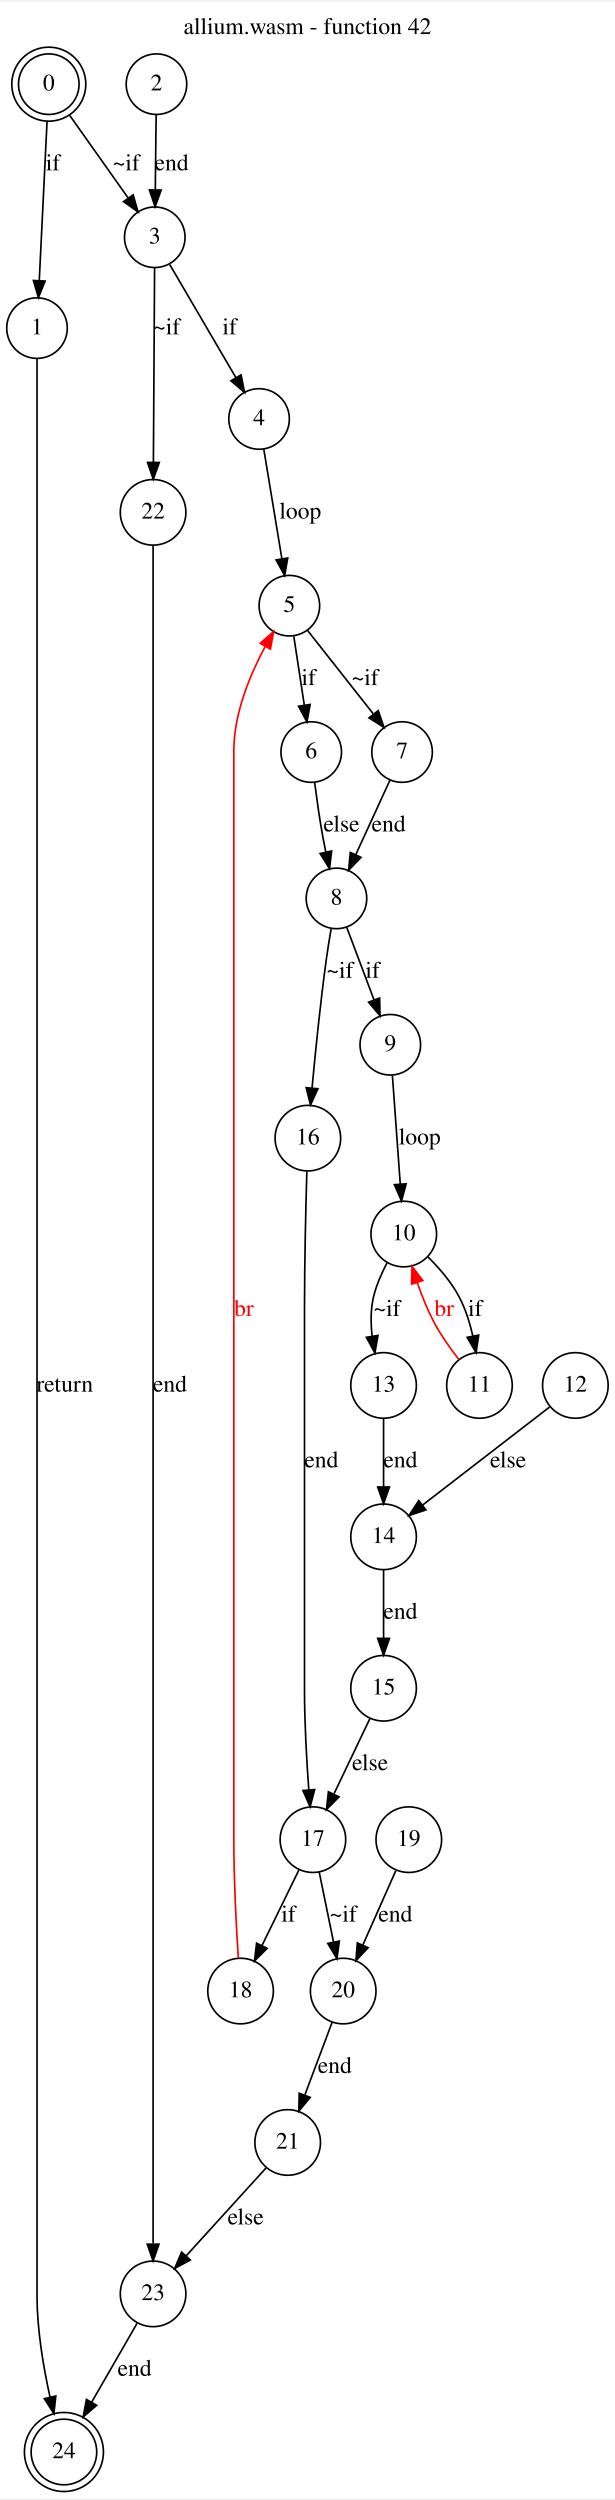
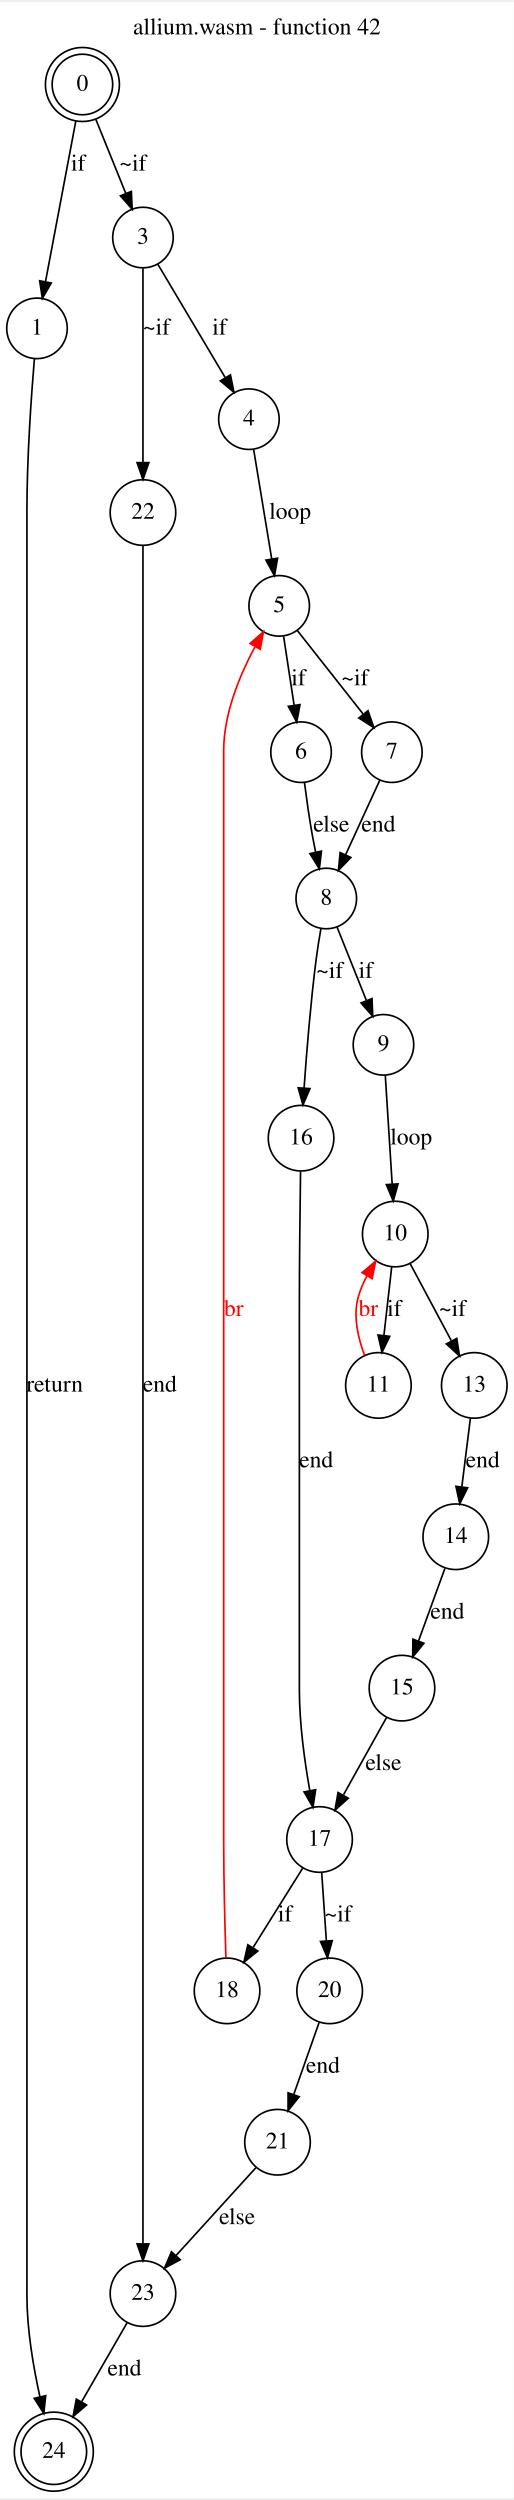
- <svg xmlns="http://www.w3.org/2000/svg" width="365pt" height="1484pt" viewBox="0.00 0.00 365.50 1483.96">
+ <svg xmlns="http://www.w3.org/2000/svg" width="305pt" height="1484pt" viewBox="0.00 0.00 305.50 1483.96">
  <g id="graph0" class="graph" transform="scale(1 1) rotate(0) translate(4 1479.96)">
-     <polygon fill="white" stroke="transparent" points="-4,4 -4,-1479.96 361.5,-1479.96 361.5,4 -4,4" />
-     <text text-anchor="middle" x="178.75" y="-1460.76" font-family="Times,serif" font-size="14.00">allium.wasm - function 42</text>
+     <polygon fill="white" stroke="transparent" points="-4,4 -4,-1479.96 301.5,-1479.96 301.5,4 -4,4" />
+     <text text-anchor="middle" x="148.75" y="-1460.76" font-family="Times,serif" font-size="14.00">allium.wasm - function 42</text>
    <g id="node1" class="node">
-       <ellipse fill="none" stroke="black" cx="25" cy="-1430.96" rx="18" ry="18" />
-       <ellipse fill="none" stroke="black" cx="25" cy="-1430.96" rx="22" ry="22" />
-       <text text-anchor="middle" x="25" y="-1427.26" font-family="Times,serif" font-size="14.00">0</text>
+       <ellipse fill="none" stroke="black" cx="45" cy="-1430.96" rx="18" ry="18" />
+       <ellipse fill="none" stroke="black" cx="45" cy="-1430.96" rx="22" ry="22" />
+       <text text-anchor="middle" x="45" y="-1427.26" font-family="Times,serif" font-size="14.00">0</text>
    </g>
    <g id="node3" class="node">
      <ellipse fill="none" stroke="black" cx="18" cy="-1285.96" rx="18" ry="18" />
      <text text-anchor="middle" x="18" y="-1282.26" font-family="Times,serif" font-size="14.00">1</text>
    </g>
    <g id="edge1" class="edge">
-       <path fill="none" stroke="black" d="M23.97,-1408.86C22.74,-1383.76 20.68,-1341.79 19.34,-1314.24" />
-       <polygon fill="black" stroke="black" points="22.82,-1313.93 18.84,-1304.11 15.83,-1314.27 22.82,-1313.93" />
-       <text text-anchor="middle" x="27.5" y="-1379.76" font-family="Times,serif" font-size="14.00">if</text>
+       <path fill="none" stroke="black" d="M41.07,-1409.17C36.32,-1384 28.31,-1341.57 23.09,-1313.92" />
+       <polygon fill="black" stroke="black" points="26.47,-1312.94 21.17,-1303.76 19.59,-1314.24 26.47,-1312.94" />
+       <text text-anchor="middle" x="42.5" y="-1379.76" font-family="Times,serif" font-size="14.00">if</text>
    </g>
    <g id="node4" class="node">
-       <ellipse fill="none" stroke="black" cx="88" cy="-1339.96" rx="18" ry="18" />
-       <text text-anchor="middle" x="88" y="-1336.26" font-family="Times,serif" font-size="14.00">3</text>
+       <ellipse fill="none" stroke="black" cx="81" cy="-1339.96" rx="18" ry="18" />
+       <text text-anchor="middle" x="81" y="-1336.26" font-family="Times,serif" font-size="14.00">3</text>
    </g>
    <g id="edge2" class="edge">
-       <path fill="none" stroke="black" d="M37.45,-1412.38C47.4,-1398.32 61.42,-1378.52 72.17,-1363.33" />
-       <polygon fill="black" stroke="black" points="75.14,-1365.18 78.06,-1355 69.43,-1361.14 75.14,-1365.18" />
-       <text text-anchor="middle" x="71" y="-1379.76" font-family="Times,serif" font-size="14.00">~if</text>
+       <path fill="none" stroke="black" d="M52.99,-1410.21C58.22,-1397.27 65.11,-1380.24 70.75,-1366.3" />
+       <polygon fill="black" stroke="black" points="74.09,-1367.39 74.59,-1356.81 67.6,-1364.76 74.09,-1367.39" />
+       <text text-anchor="middle" x="75" y="-1379.76" font-family="Times,serif" font-size="14.00">~if</text>
    </g>
    <g id="node2" class="node">
-       <ellipse fill="none" stroke="black" cx="34" cy="-23.5" rx="19.5" ry="19.5" />
-       <ellipse fill="none" stroke="black" cx="34" cy="-23.5" rx="23.5" ry="23.5" />
-       <text text-anchor="middle" x="34" y="-19.8" font-family="Times,serif" font-size="14.00">24</text>
+       <ellipse fill="none" stroke="black" cx="28" cy="-23.5" rx="19.5" ry="19.5" />
+       <ellipse fill="none" stroke="black" cx="28" cy="-23.5" rx="23.5" ry="23.5" />
+       <text text-anchor="middle" x="28" y="-19.8" font-family="Times,serif" font-size="14.00">24</text>
    </g>
    <g id="edge3" class="edge">
-       <path fill="none" stroke="black" d="M18,-1267.83C18,-1246.62 18,-1209.38 18,-1177.46 18,-1177.46 18,-1177.46 18,-116.49 18,-96.17 21.84,-73.68 25.76,-56.03" />
-       <polygon fill="black" stroke="black" points="29.17,-56.78 28.04,-46.25 22.36,-55.19 29.17,-56.78" />
-       <text text-anchor="middle" x="34.5" y="-653.77" font-family="Times,serif" font-size="14.00">return</text>
+       <path fill="none" stroke="black" d="M16.45,-1267.85C14.68,-1246.65 12,-1209.43 12,-1177.46 12,-1177.46 12,-1177.46 12,-116.49 12,-96.17 15.84,-73.68 19.76,-56.03" />
+       <polygon fill="black" stroke="black" points="23.17,-56.78 22.04,-46.25 16.36,-55.19 23.17,-56.78" />
+       <text text-anchor="middle" x="28.5" y="-653.77" font-family="Times,serif" font-size="14.00">return</text>
+     </g>
+     <g id="node5" class="node">
+       <ellipse fill="none" stroke="black" cx="144" cy="-1231.96" rx="18" ry="18" />
+       <text text-anchor="middle" x="144" y="-1228.26" font-family="Times,serif" font-size="14.00">4</text>
+     </g>
+     <g id="edge4" class="edge">
+       <path fill="none" stroke="black" d="M89.76,-1324.22C100.14,-1306.76 117.57,-1277.43 129.87,-1256.74" />
+       <polygon fill="black" stroke="black" points="133.01,-1258.3 135.11,-1247.92 126.99,-1254.73 133.01,-1258.3" />
+       <text text-anchor="middle" x="126.5" y="-1282.26" font-family="Times,serif" font-size="14.00">if</text>
    </g>
    <g id="node6" class="node">
-       <ellipse fill="none" stroke="black" cx="150" cy="-1231.96" rx="18" ry="18" />
-       <text text-anchor="middle" x="150" y="-1228.26" font-family="Times,serif" font-size="14.00">4</text>
+       <ellipse fill="none" stroke="black" cx="81" cy="-1176.46" rx="19.5" ry="19.5" />
+       <text text-anchor="middle" x="81" y="-1172.76" font-family="Times,serif" font-size="14.00">22</text>
    </g>
    <g id="edge5" class="edge">
-       <path fill="none" stroke="black" d="M96.88,-1323.77C107.16,-1306.2 124.21,-1277.05 136.21,-1256.53" />
-       <polygon fill="black" stroke="black" points="139.31,-1258.18 141.33,-1247.78 133.26,-1254.64 139.31,-1258.18" />
-       <text text-anchor="middle" x="132.5" y="-1282.26" font-family="Times,serif" font-size="14.00">if</text>
+       <path fill="none" stroke="black" d="M81,-1321.68C81,-1294.07 81,-1239.73 81,-1206.2" />
+       <polygon fill="black" stroke="black" points="84.5,-1206.11 81,-1196.11 77.5,-1206.11 84.5,-1206.11" />
+       <text text-anchor="middle" x="89" y="-1282.26" font-family="Times,serif" font-size="14.00">~if</text>
    </g>
    <g id="node7" class="node">
-       <ellipse fill="none" stroke="black" cx="87" cy="-1176.46" rx="19.5" ry="19.5" />
-       <text text-anchor="middle" x="87" y="-1172.76" font-family="Times,serif" font-size="14.00">22</text>
+       <ellipse fill="none" stroke="black" cx="162" cy="-1120.97" rx="18" ry="18" />
+       <text text-anchor="middle" x="162" y="-1117.27" font-family="Times,serif" font-size="14.00">5</text>
    </g>
    <g id="edge6" class="edge">
-       <path fill="none" stroke="black" d="M87.89,-1321.68C87.72,-1294.07 87.39,-1239.73 87.18,-1206.2" />
-       <polygon fill="black" stroke="black" points="90.68,-1206.09 87.12,-1196.11 83.68,-1206.13 90.68,-1206.09" />
-       <text text-anchor="middle" x="95" y="-1282.26" font-family="Times,serif" font-size="14.00">~if</text>
-     </g>
-     <g id="node5" class="node">
-       <ellipse fill="none" stroke="black" cx="89" cy="-1430.96" rx="18" ry="18" />
-       <text text-anchor="middle" x="89" y="-1427.26" font-family="Times,serif" font-size="14.00">2</text>
-     </g>
-     <g id="edge4" class="edge">
-       <path fill="none" stroke="black" d="M88.81,-1412.8C88.67,-1400.24 88.47,-1382.94 88.31,-1368.46" />
-       <polygon fill="black" stroke="black" points="91.8,-1368.03 88.19,-1358.07 84.8,-1368.11 91.8,-1368.03" />
-       <text text-anchor="middle" x="98" y="-1379.76" font-family="Times,serif" font-size="14.00">end</text>
+       <path fill="none" stroke="black" d="M146.81,-1213.93C149.69,-1196.49 154.21,-1169.14 157.57,-1148.79" />
+       <polygon fill="black" stroke="black" points="161.03,-1149.31 159.21,-1138.88 154.12,-1148.17 161.03,-1149.31" />
+       <text text-anchor="middle" x="168.5" y="-1172.76" font-family="Times,serif" font-size="14.00">loop</text>
+     </g>
+     <g id="node22" class="node">
+       <ellipse fill="none" stroke="black" cx="81" cy="-117.49" rx="19.5" ry="19.5" />
+       <text text-anchor="middle" x="81" y="-113.79" font-family="Times,serif" font-size="14.00">23</text>
+     </g>
+     <g id="edge26" class="edge">
+       <path fill="none" stroke="black" d="M81,-1156.87C81,-1137.34 81,-1105.75 81,-1078.47 81,-1078.47 81,-1078.47 81,-206.49 81,-186.82 81,-164.67 81,-147.51" />
+       <polygon fill="black" stroke="black" points="84.5,-147.04 81,-137.04 77.5,-147.04 84.5,-147.04" />
+       <text text-anchor="middle" x="91" y="-653.77" font-family="Times,serif" font-size="14.00">end</text>
    </g>
    <g id="node8" class="node">
-       <ellipse fill="none" stroke="black" cx="168" cy="-1120.97" rx="18" ry="18" />
-       <text text-anchor="middle" x="168" y="-1117.27" font-family="Times,serif" font-size="14.00">5</text>
+       <ellipse fill="none" stroke="black" cx="175" cy="-1033.97" rx="18" ry="18" />
+       <text text-anchor="middle" x="175" y="-1030.27" font-family="Times,serif" font-size="14.00">6</text>
    </g>
    <g id="edge7" class="edge">
-       <path fill="none" stroke="black" d="M152.81,-1213.93C155.69,-1196.49 160.21,-1169.14 163.57,-1148.79" />
-       <polygon fill="black" stroke="black" points="167.03,-1149.31 165.21,-1138.88 160.12,-1148.17 167.03,-1149.31" />
-       <text text-anchor="middle" x="174.5" y="-1172.76" font-family="Times,serif" font-size="14.00">loop</text>
-     </g>
-     <g id="node25" class="node">
-       <ellipse fill="none" stroke="black" cx="87" cy="-117.49" rx="19.5" ry="19.5" />
-       <text text-anchor="middle" x="87" y="-113.79" font-family="Times,serif" font-size="14.00">23</text>
-     </g>
-     <g id="edge29" class="edge">
-       <path fill="none" stroke="black" d="M87,-1156.87C87,-1137.34 87,-1105.75 87,-1078.47 87,-1078.47 87,-1078.47 87,-206.49 87,-186.82 87,-164.67 87,-147.51" />
-       <polygon fill="black" stroke="black" points="90.5,-147.04 87,-137.04 83.5,-147.04 90.5,-147.04" />
-       <text text-anchor="middle" x="97" y="-653.77" font-family="Times,serif" font-size="14.00">end</text>
+       <path fill="none" stroke="black" d="M164.63,-1102.76C166.42,-1091.05 168.83,-1075.31 170.87,-1061.94" />
+       <polygon fill="black" stroke="black" points="174.37,-1062.26 172.42,-1051.85 167.45,-1061.21 174.37,-1062.26" />
+       <text text-anchor="middle" x="173.5" y="-1073.77" font-family="Times,serif" font-size="14.00">if</text>
    </g>
    <g id="node9" class="node">
-       <ellipse fill="none" stroke="black" cx="181" cy="-1033.97" rx="18" ry="18" />
-       <text text-anchor="middle" x="181" y="-1030.27" font-family="Times,serif" font-size="14.00">6</text>
+       <ellipse fill="none" stroke="black" cx="229" cy="-1033.97" rx="18" ry="18" />
+       <text text-anchor="middle" x="229" y="-1030.27" font-family="Times,serif" font-size="14.00">7</text>
    </g>
    <g id="edge8" class="edge">
-       <path fill="none" stroke="black" d="M170.63,-1102.76C172.42,-1091.05 174.83,-1075.31 176.87,-1061.94" />
-       <polygon fill="black" stroke="black" points="180.37,-1062.26 178.42,-1051.85 173.45,-1061.21 180.37,-1062.26" />
-       <text text-anchor="middle" x="179.5" y="-1073.77" font-family="Times,serif" font-size="14.00">if</text>
+       <path fill="none" stroke="black" d="M172.76,-1106.31C183.31,-1092.93 199.56,-1072.32 211.88,-1056.68" />
+       <polygon fill="black" stroke="black" points="214.82,-1058.61 218.26,-1048.59 209.32,-1054.28 214.82,-1058.61" />
+       <text text-anchor="middle" x="207" y="-1073.77" font-family="Times,serif" font-size="14.00">~if</text>
    </g>
    <g id="node10" class="node">
-       <ellipse fill="none" stroke="black" cx="235" cy="-1033.97" rx="18" ry="18" />
-       <text text-anchor="middle" x="235" y="-1030.27" font-family="Times,serif" font-size="14.00">7</text>
+       <ellipse fill="none" stroke="black" cx="190" cy="-946.97" rx="18" ry="18" />
+       <text text-anchor="middle" x="190" y="-943.27" font-family="Times,serif" font-size="14.00">8</text>
    </g>
    <g id="edge9" class="edge">
-       <path fill="none" stroke="black" d="M178.76,-1106.31C189.31,-1092.93 205.56,-1072.32 217.88,-1056.68" />
-       <polygon fill="black" stroke="black" points="220.82,-1058.61 224.26,-1048.59 215.32,-1054.28 220.82,-1058.61" />
-       <text text-anchor="middle" x="213" y="-1073.77" font-family="Times,serif" font-size="14.00">~if</text>
+       <path fill="none" stroke="black" d="M177.04,-1015.78C178.28,-1006.11 180,-993.83 182,-982.97 182.5,-980.24 183.07,-977.41 183.66,-974.59" />
+       <polygon fill="black" stroke="black" points="187.12,-975.16 185.88,-964.64 180.29,-973.64 187.12,-975.16" />
+       <text text-anchor="middle" x="193" y="-986.77" font-family="Times,serif" font-size="14.00">else</text>
+     </g>
+     <g id="edge10" class="edge">
+       <path fill="none" stroke="black" d="M221.85,-1017.38C216.17,-1004.99 208.11,-987.43 201.52,-973.07" />
+       <polygon fill="black" stroke="black" points="204.59,-971.37 197.24,-963.74 198.23,-974.29 204.59,-971.37" />
+       <text text-anchor="middle" x="221" y="-986.77" font-family="Times,serif" font-size="14.00">end</text>
    </g>
    <g id="node11" class="node">
-       <ellipse fill="none" stroke="black" cx="196" cy="-946.97" rx="18" ry="18" />
-       <text text-anchor="middle" x="196" y="-943.27" font-family="Times,serif" font-size="14.00">8</text>
-     </g>
-     <g id="edge10" class="edge">
-       <path fill="none" stroke="black" d="M183.04,-1015.78C184.28,-1006.11 186,-993.83 188,-982.97 188.5,-980.24 189.07,-977.41 189.66,-974.59" />
-       <polygon fill="black" stroke="black" points="193.12,-975.16 191.88,-964.64 186.29,-973.64 193.12,-975.16" />
-       <text text-anchor="middle" x="199" y="-986.77" font-family="Times,serif" font-size="14.00">else</text>
+       <ellipse fill="none" stroke="black" cx="224" cy="-859.97" rx="18" ry="18" />
+       <text text-anchor="middle" x="224" y="-856.27" font-family="Times,serif" font-size="14.00">9</text>
    </g>
    <g id="edge11" class="edge">
-       <path fill="none" stroke="black" d="M227.85,-1017.38C222.17,-1004.99 214.11,-987.43 207.52,-973.07" />
-       <polygon fill="black" stroke="black" points="210.59,-971.37 203.24,-963.74 204.23,-974.29 210.59,-971.37" />
-       <text text-anchor="middle" x="227" y="-986.77" font-family="Times,serif" font-size="14.00">end</text>
+       <path fill="none" stroke="black" d="M196.4,-929.98C201.29,-917.75 208.13,-900.64 213.78,-886.52" />
+       <polygon fill="black" stroke="black" points="217.17,-887.47 217.63,-876.88 210.67,-884.87 217.17,-887.47" />
+       <text text-anchor="middle" x="213.5" y="-899.77" font-family="Times,serif" font-size="14.00">if</text>
    </g>
    <g id="node12" class="node">
-       <ellipse fill="none" stroke="black" cx="228" cy="-859.97" rx="18" ry="18" />
-       <text text-anchor="middle" x="228" y="-856.27" font-family="Times,serif" font-size="14.00">9</text>
+       <ellipse fill="none" stroke="black" cx="175" cy="-804.47" rx="19.5" ry="19.5" />
+       <text text-anchor="middle" x="175" y="-800.77" font-family="Times,serif" font-size="14.00">16</text>
    </g>
    <g id="edge12" class="edge">
-       <path fill="none" stroke="black" d="M202.02,-929.98C206.59,-917.83 212.98,-900.86 218.28,-886.79" />
-       <polygon fill="black" stroke="black" points="221.65,-887.76 221.9,-877.17 215.1,-885.3 221.65,-887.76" />
-       <text text-anchor="middle" x="217.5" y="-899.77" font-family="Times,serif" font-size="14.00">if</text>
+       <path fill="none" stroke="black" d="M186.78,-928.92C185.78,-923.23 184.75,-916.84 184,-910.97 180.68,-885.07 178.28,-855.44 176.79,-834.19" />
+       <polygon fill="black" stroke="black" points="180.28,-833.94 176.12,-824.19 173.3,-834.41 180.28,-833.94" />
+       <text text-anchor="middle" x="192" y="-899.77" font-family="Times,serif" font-size="14.00">~if</text>
    </g>
    <g id="node13" class="node">
-       <ellipse fill="none" stroke="black" cx="179" cy="-804.47" rx="19.5" ry="19.5" />
-       <text text-anchor="middle" x="179" y="-800.77" font-family="Times,serif" font-size="14.00">16</text>
+       <ellipse fill="none" stroke="black" cx="231" cy="-747.47" rx="19.5" ry="19.5" />
+       <text text-anchor="middle" x="231" y="-743.77" font-family="Times,serif" font-size="14.00">10</text>
    </g>
    <g id="edge13" class="edge">
-       <path fill="none" stroke="black" d="M192.84,-928.91C191.85,-923.22 190.81,-916.83 190,-910.97 186.43,-885.06 183.44,-855.43 181.48,-834.18" />
-       <polygon fill="black" stroke="black" points="184.96,-833.83 180.58,-824.19 177.99,-834.46 184.96,-833.83" />
-       <text text-anchor="middle" x="198" y="-899.77" font-family="Times,serif" font-size="14.00">~if</text>
+       <path fill="none" stroke="black" d="M225.09,-841.7C226.19,-824.44 227.89,-797.58 229.18,-777.12" />
+       <polygon fill="black" stroke="black" points="232.68,-777.29 229.82,-767.09 225.7,-776.85 232.68,-777.29" />
+       <text text-anchor="middle" x="240.5" y="-800.77" font-family="Times,serif" font-size="14.00">loop</text>
+     </g>
+     <g id="node18" class="node">
+       <ellipse fill="none" stroke="black" cx="186" cy="-387.48" rx="19.5" ry="19.5" />
+       <text text-anchor="middle" x="186" y="-383.78" font-family="Times,serif" font-size="14.00">17</text>
+     </g>
+     <g id="edge20" class="edge">
+       <path fill="none" stroke="black" d="M174.7,-784.67C174.41,-764.57 174,-731.77 174,-703.47 174,-703.47 174,-703.47 174,-476.48 174,-456.31 177.13,-433.77 180.2,-416.55" />
+       <polygon fill="black" stroke="black" points="183.67,-417.06 182.07,-406.59 176.79,-415.77 183.67,-417.06" />
+       <text text-anchor="middle" x="184" y="-608.78" font-family="Times,serif" font-size="14.00">end</text>
    </g>
    <g id="node14" class="node">
-       <ellipse fill="none" stroke="black" cx="236" cy="-747.47" rx="19.5" ry="19.5" />
-       <text text-anchor="middle" x="236" y="-743.77" font-family="Times,serif" font-size="14.00">10</text>
+       <ellipse fill="none" stroke="black" cx="221" cy="-657.47" rx="19.5" ry="19.5" />
+       <text text-anchor="middle" x="221" y="-653.77" font-family="Times,serif" font-size="14.00">11</text>
    </g>
    <g id="edge14" class="edge">
-       <path fill="none" stroke="black" d="M229.25,-841.7C230.5,-824.44 232.44,-797.58 233.93,-777.12" />
-       <polygon fill="black" stroke="black" points="237.42,-777.32 234.65,-767.09 230.44,-776.81 237.42,-777.32" />
-       <text text-anchor="middle" x="245.5" y="-800.77" font-family="Times,serif" font-size="14.00">loop</text>
+       <path fill="none" stroke="black" d="M228.88,-727.81C227.54,-716.03 225.78,-700.56 224.27,-687.23" />
+       <polygon fill="black" stroke="black" points="227.72,-686.65 223.12,-677.11 220.77,-687.44 227.72,-686.65" />
+       <text text-anchor="middle" x="230.5" y="-698.77" font-family="Times,serif" font-size="14.00">if</text>
+     </g>
+     <g id="node15" class="node">
+       <ellipse fill="none" stroke="black" cx="278" cy="-657.47" rx="19.5" ry="19.5" />
+       <text text-anchor="middle" x="278" y="-653.77" font-family="Times,serif" font-size="14.00">13</text>
+     </g>
+     <g id="edge15" class="edge">
+       <path fill="none" stroke="black" d="M239.84,-729.92C246.73,-717.01 256.43,-698.86 264.32,-684.09" />
+       <polygon fill="black" stroke="black" points="267.58,-685.42 269.2,-674.95 261.4,-682.12 267.58,-685.42" />
+       <text text-anchor="middle" x="265" y="-698.77" font-family="Times,serif" font-size="14.00">~if</text>
+     </g>
+     <g id="edge16" class="edge">
+       <path fill="none" stroke="red" d="M212.82,-675.26C208.95,-685.37 205.8,-698.47 209,-709.97 210.18,-714.22 212.01,-718.47 214.11,-722.49" />
+       <polygon fill="red" stroke="red" points="211.25,-724.53 219.36,-731.35 217.27,-720.96 211.25,-724.53" />
+       <text text-anchor="middle" x="215" y="-698.77" font-family="Times,serif" font-size="14.00" fill="red">br</text>
+     </g>
+     <g id="node16" class="node">
+       <ellipse fill="none" stroke="black" cx="267" cy="-567.48" rx="19.5" ry="19.5" />
+       <text text-anchor="middle" x="267" y="-563.78" font-family="Times,serif" font-size="14.00">14</text>
+     </g>
+     <g id="edge17" class="edge">
+       <path fill="none" stroke="black" d="M275.67,-637.81C274.19,-626.03 272.26,-610.57 270.6,-597.24" />
+       <polygon fill="black" stroke="black" points="274.04,-596.6 269.33,-587.11 267.1,-597.47 274.04,-596.6" />
+       <text text-anchor="middle" x="283" y="-608.78" font-family="Times,serif" font-size="14.00">end</text>
+     </g>
+     <g id="node17" class="node">
+       <ellipse fill="none" stroke="black" cx="235" cy="-477.48" rx="19.5" ry="19.5" />
+       <text text-anchor="middle" x="235" y="-473.78" font-family="Times,serif" font-size="14.00">15</text>
+     </g>
+     <g id="edge18" class="edge">
+       <path fill="none" stroke="black" d="M260.52,-548.67C256.03,-536.3 249.95,-519.6 244.86,-505.59" />
+       <polygon fill="black" stroke="black" points="248.06,-504.16 241.36,-495.96 241.49,-506.56 248.06,-504.16" />
+       <text text-anchor="middle" x="262" y="-518.78" font-family="Times,serif" font-size="14.00">end</text>
+     </g>
+     <g id="edge19" class="edge">
+       <path fill="none" stroke="black" d="M225.78,-459.93C218.6,-447.02 208.49,-428.87 200.26,-414.1" />
+       <polygon fill="black" stroke="black" points="203.1,-412 195.18,-404.96 196.98,-415.4 203.1,-412" />
+       <text text-anchor="middle" x="224" y="-428.78" font-family="Times,serif" font-size="14.00">else</text>
+     </g>
+     <g id="node19" class="node">
+       <ellipse fill="none" stroke="black" cx="131" cy="-297.49" rx="19.5" ry="19.5" />
+       <text text-anchor="middle" x="131" y="-293.79" font-family="Times,serif" font-size="14.00">18</text>
+     </g>
+     <g id="edge21" class="edge">
+       <path fill="none" stroke="black" d="M175.91,-370.34C167.69,-357.2 155.95,-338.41 146.53,-323.34" />
+       <polygon fill="black" stroke="black" points="149.29,-321.15 141.02,-314.53 143.36,-324.86 149.29,-321.15" />
+       <text text-anchor="middle" x="165.5" y="-338.79" font-family="Times,serif" font-size="14.00">if</text>
    </g>
    <g id="node20" class="node">
-       <ellipse fill="none" stroke="black" cx="182" cy="-387.48" rx="19.5" ry="19.5" />
-       <text text-anchor="middle" x="182" y="-383.78" font-family="Times,serif" font-size="14.00">17</text>
+       <ellipse fill="none" stroke="black" cx="192" cy="-297.49" rx="19.5" ry="19.5" />
+       <text text-anchor="middle" x="192" y="-293.79" font-family="Times,serif" font-size="14.00">20</text>
    </g>
    <g id="edge22" class="edge">
-       <path fill="none" stroke="black" d="M178.4,-784.67C177.81,-764.58 177,-731.78 177,-703.47 177,-703.47 177,-703.47 177,-476.48 177,-456.59 178.29,-434.2 179.56,-416.99" />
-       <polygon fill="black" stroke="black" points="183.05,-417.25 180.34,-407.01 176.07,-416.71 183.05,-417.25" />
-       <text text-anchor="middle" x="187" y="-608.78" font-family="Times,serif" font-size="14.00">end</text>
-     </g>
-     <g id="node15" class="node">
-       <ellipse fill="none" stroke="black" cx="281" cy="-657.47" rx="19.5" ry="19.5" />
-       <text text-anchor="middle" x="281" y="-653.77" font-family="Times,serif" font-size="14.00">11</text>
-     </g>
-     <g id="edge15" class="edge">
-       <path fill="none" stroke="black" d="M250.36,-733.87C256.95,-727.36 264.33,-718.9 269,-709.97 272.73,-702.85 275.31,-694.57 277.09,-686.76" />
-       <polygon fill="black" stroke="black" points="280.54,-687.38 279.01,-676.9 273.67,-686.05 280.54,-687.38" />
-       <text text-anchor="middle" x="278.5" y="-698.77" font-family="Times,serif" font-size="14.00">if</text>
-     </g>
-     <g id="node16" class="node">
-       <ellipse fill="none" stroke="black" cx="224" cy="-657.47" rx="19.5" ry="19.5" />
-       <text text-anchor="middle" x="224" y="-653.77" font-family="Times,serif" font-size="14.00">13</text>
-     </g>
-     <g id="edge16" class="edge">
-       <path fill="none" stroke="black" d="M226.07,-730.36C222.83,-724.21 219.64,-716.99 218,-709.97 216.26,-702.5 216.34,-694.29 217.23,-686.67" />
-       <polygon fill="black" stroke="black" points="220.69,-687.19 218.84,-676.76 213.78,-686.07 220.69,-687.19" />
-       <text text-anchor="middle" x="226" y="-698.77" font-family="Times,serif" font-size="14.00">~if</text>
-     </g>
-     <g id="edge17" class="edge">
-       <path fill="none" stroke="red" d="M268.63,-673.07C263.61,-679.49 258.05,-687.31 254,-694.97 250.08,-702.39 246.71,-710.84 243.99,-718.72" />
-       <polygon fill="red" stroke="red" points="240.65,-717.69 240.89,-728.28 247.31,-719.84 240.65,-717.69" />
-       <text text-anchor="middle" x="260" y="-698.77" font-family="Times,serif" font-size="14.00" fill="red">br</text>
-     </g>
-     <g id="node18" class="node">
-       <ellipse fill="none" stroke="black" cx="224" cy="-567.48" rx="19.5" ry="19.5" />
-       <text text-anchor="middle" x="224" y="-563.78" font-family="Times,serif" font-size="14.00">14</text>
-     </g>
-     <g id="edge19" class="edge">
-       <path fill="none" stroke="black" d="M224,-637.81C224,-626.03 224,-610.57 224,-597.24" />
-       <polygon fill="black" stroke="black" points="227.5,-597.11 224,-587.11 220.5,-597.11 227.5,-597.11" />
-       <text text-anchor="middle" x="234" y="-608.78" font-family="Times,serif" font-size="14.00">end</text>
-     </g>
-     <g id="node17" class="node">
-       <ellipse fill="none" stroke="black" cx="338" cy="-657.47" rx="19.5" ry="19.5" />
-       <text text-anchor="middle" x="338" y="-653.77" font-family="Times,serif" font-size="14.00">12</text>
-     </g>
-     <g id="edge18" class="edge">
-       <path fill="none" stroke="black" d="M322.63,-644.61C303.22,-629.63 269.68,-603.74 247.17,-586.36" />
-       <polygon fill="black" stroke="black" points="249.19,-583.5 239.13,-580.16 244.91,-589.04 249.19,-583.5" />
-       <text text-anchor="middle" x="298" y="-608.78" font-family="Times,serif" font-size="14.00">else</text>
-     </g>
-     <g id="node19" class="node">
-       <ellipse fill="none" stroke="black" cx="224" cy="-477.48" rx="19.5" ry="19.5" />
-       <text text-anchor="middle" x="224" y="-473.78" font-family="Times,serif" font-size="14.00">15</text>
-     </g>
-     <g id="edge20" class="edge">
-       <path fill="none" stroke="black" d="M224,-547.82C224,-536.03 224,-520.57 224,-507.24" />
-       <polygon fill="black" stroke="black" points="227.5,-507.12 224,-497.12 220.5,-507.12 227.5,-507.12" />
-       <text text-anchor="middle" x="234" y="-518.78" font-family="Times,serif" font-size="14.00">end</text>
-     </g>
-     <g id="edge21" class="edge">
-       <path fill="none" stroke="black" d="M215.9,-459.51C209.86,-446.85 201.49,-429.32 194.58,-414.84" />
-       <polygon fill="black" stroke="black" points="197.54,-412.92 190.07,-405.4 191.22,-415.93 197.54,-412.92" />
-       <text text-anchor="middle" x="216" y="-428.78" font-family="Times,serif" font-size="14.00">else</text>
+       <path fill="none" stroke="black" d="M187.27,-367.82C188.08,-356.04 189.13,-340.58 190.04,-327.25" />
+       <polygon fill="black" stroke="black" points="193.54,-327.34 190.73,-317.12 186.56,-326.86 193.54,-327.34" />
+       <text text-anchor="middle" x="197" y="-338.79" font-family="Times,serif" font-size="14.00">~if</text>
+     </g>
+     <g id="edge23" class="edge">
+       <path fill="none" stroke="red" d="M130.33,-317.03C129.75,-334.83 129,-362.49 129,-386.48 129,-1034.97 129,-1034.97 129,-1034.97 129,-1056.93 138.7,-1080.06 147.58,-1096.63" />
+       <polygon fill="red" stroke="red" points="144.66,-1098.6 152.63,-1105.58 150.76,-1095.15 144.66,-1098.6" />
+       <text text-anchor="middle" x="135" y="-698.77" font-family="Times,serif" font-size="14.00" fill="red">br</text>
    </g>
    <g id="node21" class="node">
-       <ellipse fill="none" stroke="black" cx="139" cy="-297.49" rx="19.5" ry="19.5" />
-       <text text-anchor="middle" x="139" y="-293.79" font-family="Times,serif" font-size="14.00">18</text>
-     </g>
-     <g id="edge23" class="edge">
-       <path fill="none" stroke="black" d="M173.71,-369.52C167.46,-356.74 158.79,-338.98 151.67,-324.42" />
-       <polygon fill="black" stroke="black" points="154.8,-322.85 147.27,-315.4 148.51,-325.92 154.8,-322.85" />
-       <text text-anchor="middle" x="167.5" y="-338.79" font-family="Times,serif" font-size="14.00">if</text>
-     </g>
-     <g id="node22" class="node">
-       <ellipse fill="none" stroke="black" cx="200" cy="-297.49" rx="19.5" ry="19.5" />
-       <text text-anchor="middle" x="200" y="-293.79" font-family="Times,serif" font-size="14.00">20</text>
+       <ellipse fill="none" stroke="black" cx="161" cy="-207.49" rx="19.5" ry="19.5" />
+       <text text-anchor="middle" x="161" y="-203.79" font-family="Times,serif" font-size="14.00">21</text>
    </g>
    <g id="edge24" class="edge">
-       <path fill="none" stroke="black" d="M185.73,-368.25C188.19,-356.22 191.47,-340.21 194.26,-326.57" />
-       <polygon fill="black" stroke="black" points="197.7,-327.2 196.28,-316.7 190.84,-325.79 197.7,-327.2" />
-       <text text-anchor="middle" x="200" y="-338.79" font-family="Times,serif" font-size="14.00">~if</text>
+       <path fill="none" stroke="black" d="M185.73,-278.68C181.4,-266.4 175.56,-249.83 170.65,-235.87" />
+       <polygon fill="black" stroke="black" points="173.89,-234.54 167.26,-226.27 167.29,-236.87 173.89,-234.54" />
+       <text text-anchor="middle" x="188" y="-248.79" font-family="Times,serif" font-size="14.00">end</text>
    </g>
    <g id="edge25" class="edge">
-       <path fill="none" stroke="red" d="M137.67,-317.02C136.5,-334.82 135,-362.47 135,-386.48 135,-1034.97 135,-1034.97 135,-1034.97 135,-1056.93 144.7,-1080.06 153.58,-1096.63" />
-       <polygon fill="red" stroke="red" points="150.66,-1098.6 158.63,-1105.58 156.76,-1095.15 150.66,-1098.6" />
-       <text text-anchor="middle" x="141" y="-698.77" font-family="Times,serif" font-size="14.00" fill="red">br</text>
-     </g>
-     <g id="node24" class="node">
-       <ellipse fill="none" stroke="black" cx="167" cy="-207.49" rx="19.5" ry="19.5" />
-       <text text-anchor="middle" x="167" y="-203.79" font-family="Times,serif" font-size="14.00">21</text>
+       <path fill="none" stroke="black" d="M148.15,-192.35C135.32,-178.24 115.43,-156.37 100.63,-140.08" />
+       <polygon fill="black" stroke="black" points="103.14,-137.64 93.82,-132.6 97.96,-142.35 103.14,-137.64" />
+       <text text-anchor="middle" x="137" y="-158.79" font-family="Times,serif" font-size="14.00">else</text>
    </g>
    <g id="edge27" class="edge">
-       <path fill="none" stroke="black" d="M193.48,-279.1C188.86,-266.77 182.55,-249.97 177.26,-235.85" />
-       <polygon fill="black" stroke="black" points="180.41,-234.28 173.62,-226.14 173.85,-236.73 180.41,-234.28" />
-       <text text-anchor="middle" x="195" y="-248.79" font-family="Times,serif" font-size="14.00">end</text>
-     </g>
-     <g id="node23" class="node">
-       <ellipse fill="none" stroke="black" cx="239" cy="-387.48" rx="19.5" ry="19.5" />
-       <text text-anchor="middle" x="239" y="-383.78" font-family="Times,serif" font-size="14.00">19</text>
-     </g>
-     <g id="edge26" class="edge">
-       <path fill="none" stroke="black" d="M231.29,-369.1C225.7,-356.48 218.04,-339.19 211.7,-324.88" />
-       <polygon fill="black" stroke="black" points="214.81,-323.26 207.56,-315.54 208.41,-326.1 214.81,-323.26" />
-       <text text-anchor="middle" x="231" y="-338.79" font-family="Times,serif" font-size="14.00">end</text>
-     </g>
-     <g id="edge28" class="edge">
-       <path fill="none" stroke="black" d="M154.15,-192.35C141.32,-178.24 121.43,-156.37 106.63,-140.08" />
-       <polygon fill="black" stroke="black" points="109.14,-137.64 99.82,-132.6 103.96,-142.35 109.14,-137.64" />
-       <text text-anchor="middle" x="142" y="-158.79" font-family="Times,serif" font-size="14.00">else</text>
-     </g>
-     <g id="edge30" class="edge">
-       <path fill="none" stroke="black" d="M77.52,-100.05C70.01,-87 59.32,-68.45 50.42,-53" />
-       <polygon fill="black" stroke="black" points="53.45,-51.24 45.42,-44.32 47.38,-54.74 53.45,-51.24" />
-       <text text-anchor="middle" x="76" y="-68.8" font-family="Times,serif" font-size="14.00">end</text>
+       <path fill="none" stroke="black" d="M71.52,-100.05C64.01,-87 53.32,-68.45 44.42,-53" />
+       <polygon fill="black" stroke="black" points="47.45,-51.24 39.42,-44.32 41.38,-54.74 47.45,-51.24" />
+       <text text-anchor="middle" x="70" y="-68.8" font-family="Times,serif" font-size="14.00">end</text>
    </g>
  </g>
</svg>
